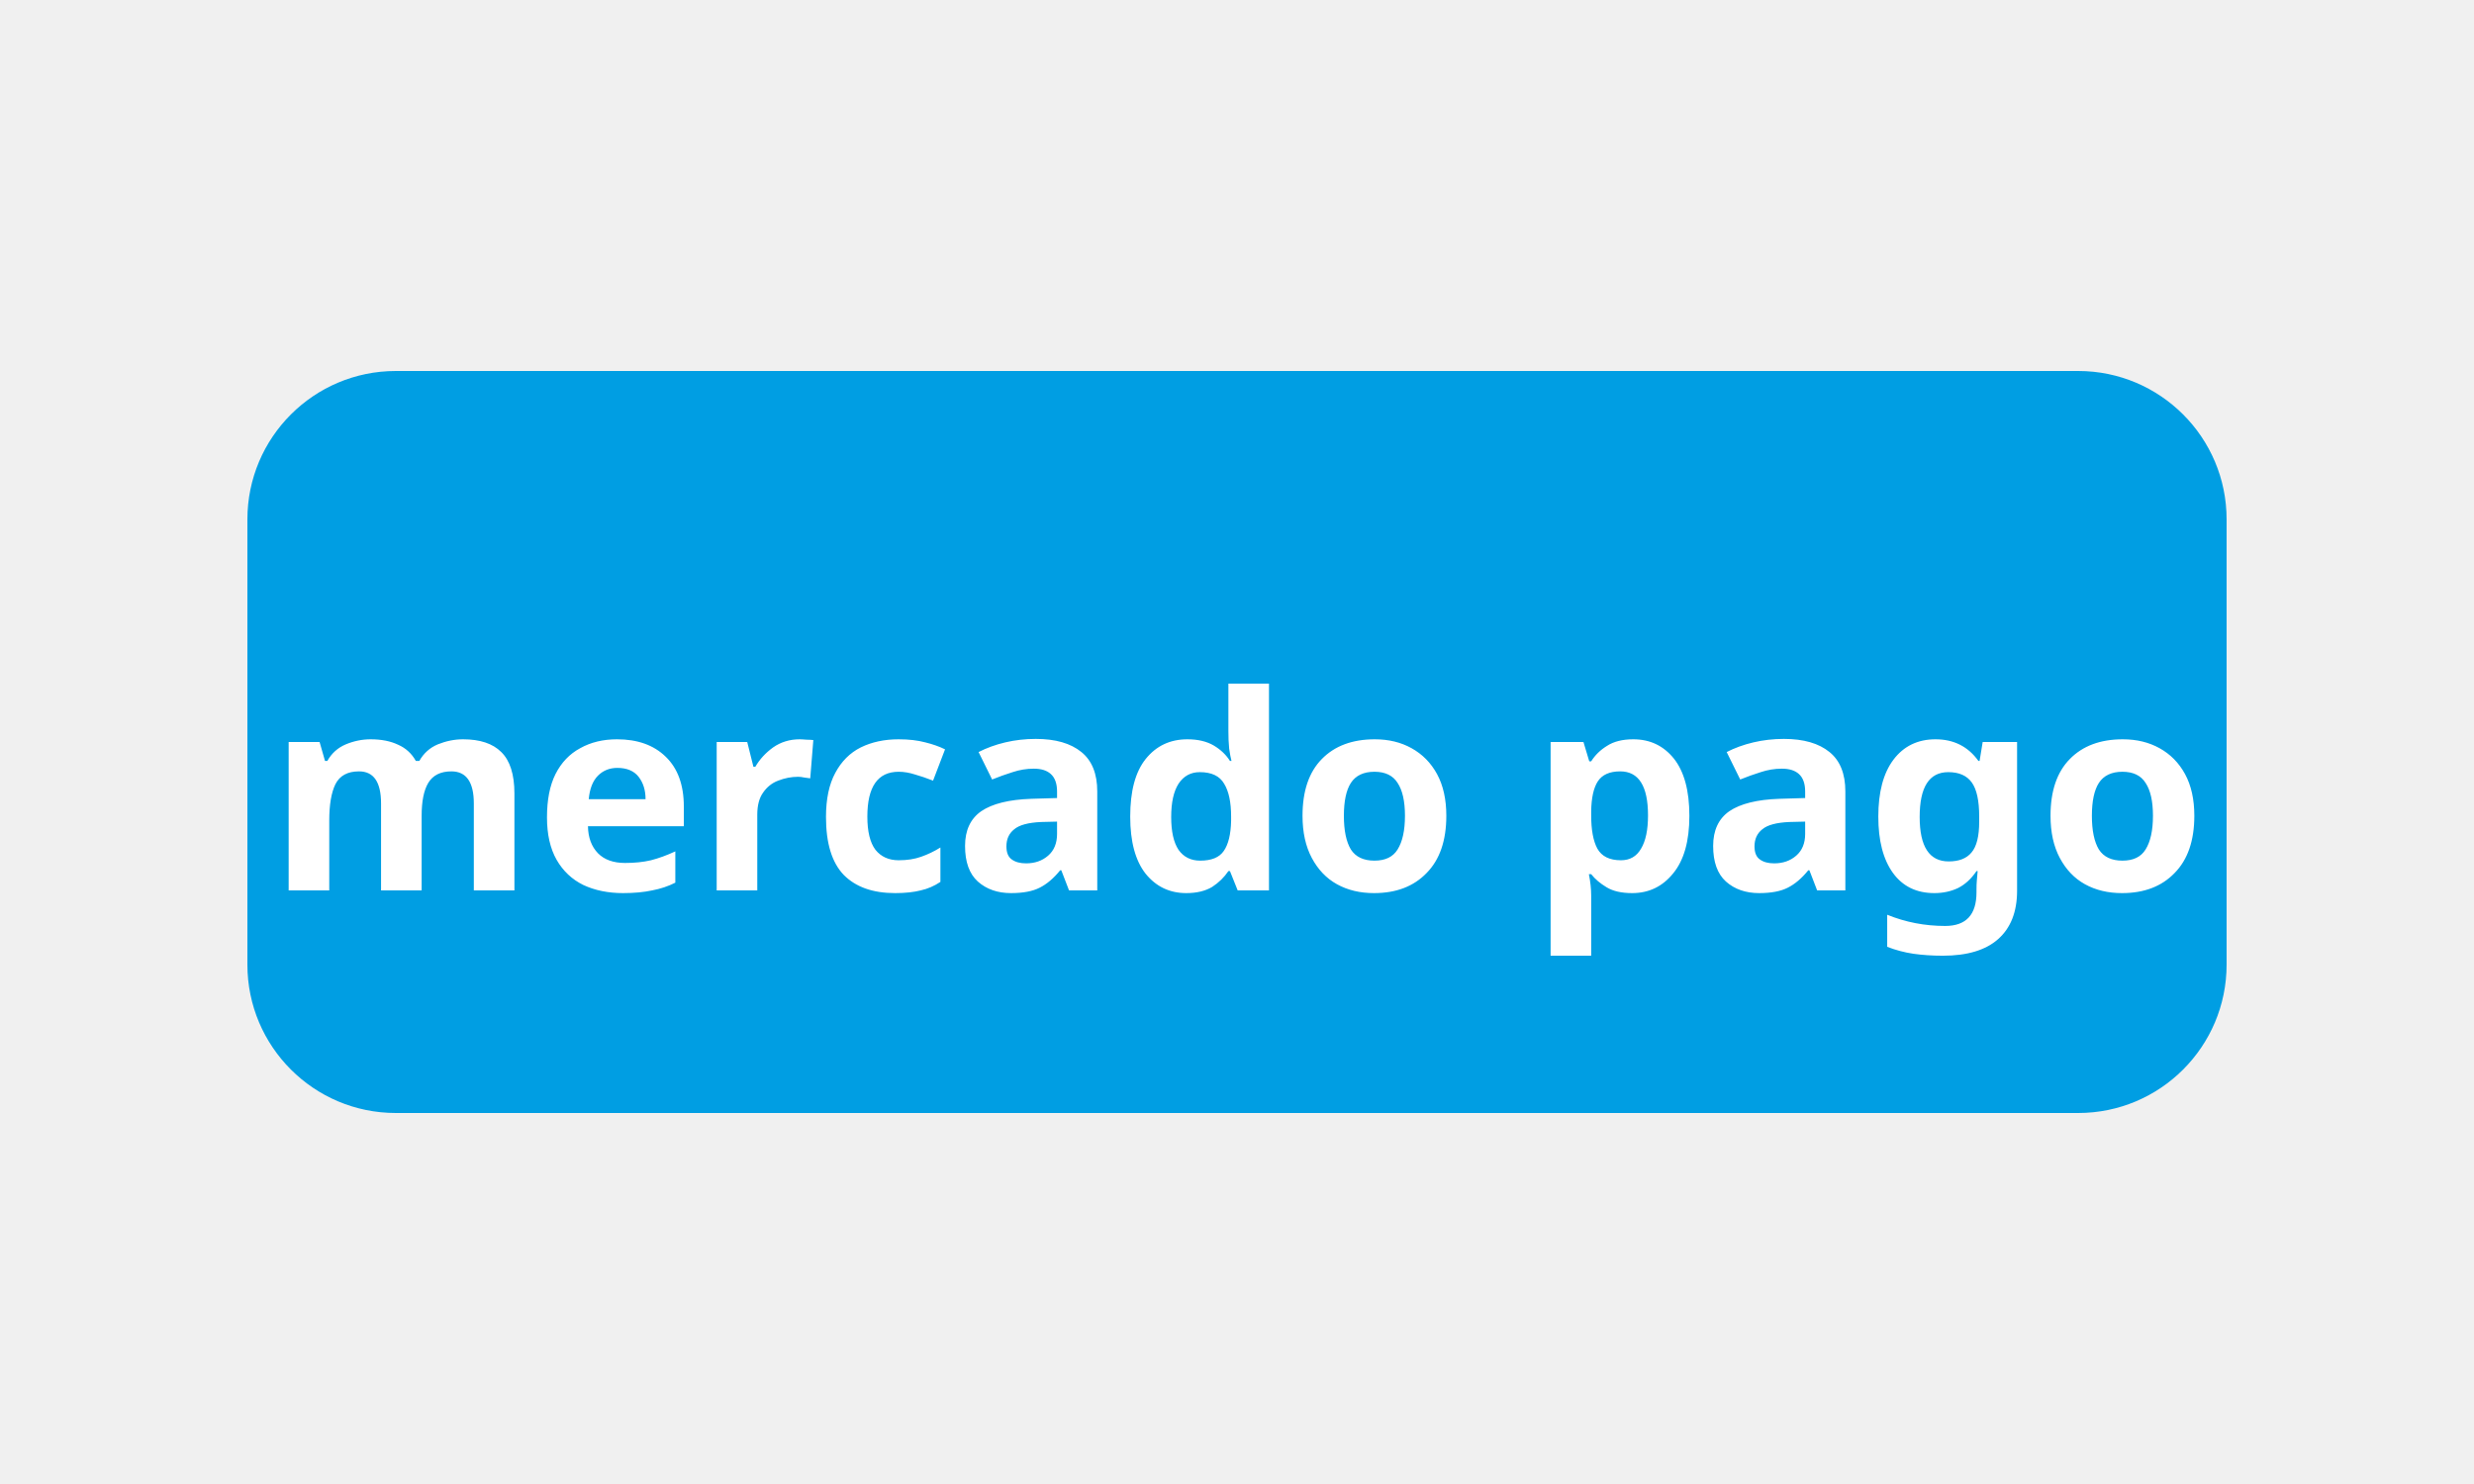
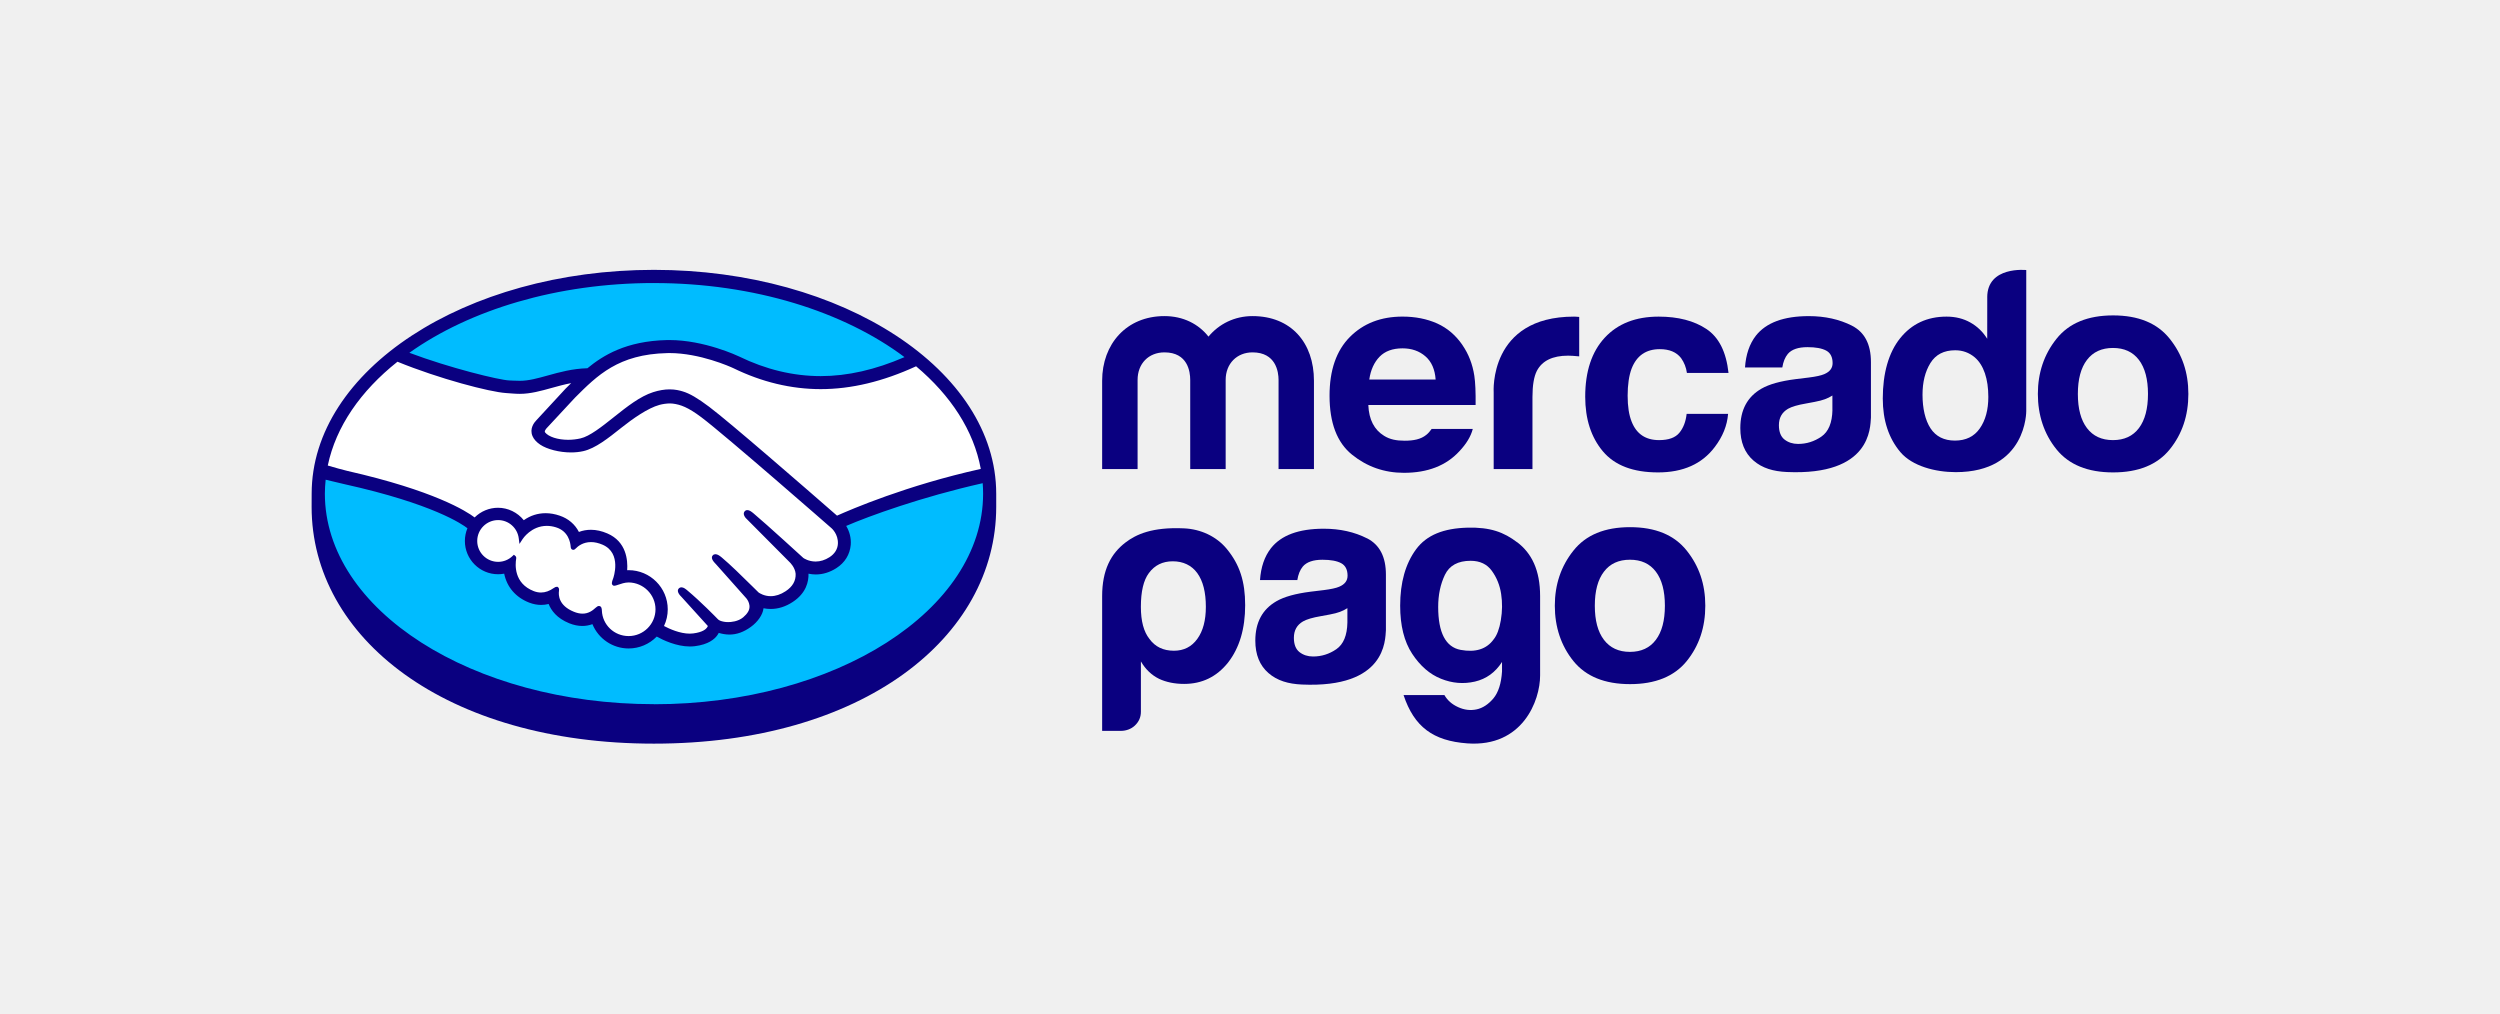
- <svg xmlns="http://www.w3.org/2000/svg" viewBox="0 0 100 60" width="100" height="60">
-   <rect width="100" height="60" fill="none" />
-   <g transform="translate(10, 10)">
-     <rect x="0" y="5" width="80" height="30" rx="6" fill="#009EE3" />
-     <text x="40" y="26" font-family="'Sora', sans-serif" font-size="11" font-weight="800" fill="#FFFFFF" text-anchor="middle">mercado pago</text>
+ <svg xmlns="http://www.w3.org/2000/svg" id="logos" viewBox="0 0 1048.82 425.2">
+   <defs>
+     <style>
+       .cls-1 {
+         fill: #0a0080;
+       }
+ 
+       .cls-1, .cls-2, .cls-3 {
+         stroke-width: 0px;
+       }
+ 
+       .cls-2 {
+         fill: #fff;
+       }
+ 
+       .cls-3 {
+         fill: #00bcff;
+       }
+     </style>
+   </defs>
+   <path class="cls-3" d="m274.38,116.94c-77.83,0-140.91,40.36-140.91,90.15s63.09,94.05,140.91,94.05,140.91-44.27,140.91-94.05-63.09-90.15-140.91-90.15Z" />
+   <path class="cls-2" d="m228.53,179.22c-.07.14-1.45,1.56-.55,2.71,2.18,2.78,8.91,4.38,15.72,2.85,4.05-.91,9.25-5.04,14.28-9.03,5.45-4.33,10.86-8.67,16.3-10.39,5.76-1.83,9.45-1.05,11.89-.31,2.67.8,5.82,2.56,10.84,6.32,9.45,7.1,47.43,40.26,54,45.99,5.28-2.39,30.47-12.56,62.39-19.6-2.78-17.02-13.01-33.25-28.72-45.99-21.89,9.19-50.42,14.7-76.58,1.93-.13-.05-14.29-6.75-28.25-6.42-20.75.48-29.74,9.46-39.25,18.97l-12.05,12.99Z" />
+   <path class="cls-2" d="m349.44,220.97c-.45-.4-44.67-39.09-54.69-46.62-5.8-4.35-9.02-5.46-12.41-5.89-1.76-.23-4.2.1-5.9.57-4.66,1.27-10.75,5.34-16.16,9.63-5.6,4.46-10.88,8.66-15.79,9.76-6.26,1.4-13.91-.25-17.4-2.61-1.41-.95-2.41-2.05-2.89-3.16-1.29-2.99,1.09-5.38,1.48-5.78l12.2-13.2c1.42-1.41,2.85-2.83,4.31-4.23-3.94.51-7.58,1.52-11.12,2.5-4.42,1.24-8.68,2.42-12.98,2.42-1.8,0-11.42-1.58-13.25-2.07-11.05-3.02-23.56-5.97-38.04-12.73-17.35,12.91-28.65,28.77-32,46.56,2.49.66,9.02,2.15,10.71,2.52,39.26,8.73,51.49,17.72,53.71,19.6,2.4-2.67,5.87-4.36,9.73-4.36,4.35,0,8.26,2.19,10.64,5.56,2.25-1.78,5.35-3.3,9.36-3.29,1.82,0,3.71.34,5.62.98,4.43,1.52,6.72,4.47,7.9,7.14,1.48-.67,3.31-1.17,5.46-1.16,2.12,0,4.32.48,6.53,1.44,7.24,3.11,8.36,10.22,7.71,15.58.52-.06,1.04-.08,1.56-.08,8.58,0,15.56,6.98,15.56,15.57,0,2.66-.68,5.16-1.86,7.35,2.34,1.31,8.29,4.28,13.52,3.62,4.17-.53,5.76-1.95,6.32-2.76.39-.55.8-1.2.42-1.66l-11.08-12.3s-1.82-1.73-1.22-2.39c.62-.68,1.75.3,2.55.96,5.64,4.71,12.52,11.81,12.52,11.81.12.08.57.98,3.12,1.43,2.19.39,6.07.17,8.76-2.04.67-.56,1.35-1.25,1.93-1.97-.05.04-.09.08-.13.1,2.84-3.63-.32-7.29-.32-7.29l-12.93-14.52s-1.85-1.71-1.22-2.4c.56-.6,1.75.3,2.56.98,4.09,3.42,9.88,9.23,15.42,14.66,1.09.79,5.96,3.8,12.41-.43,3.92-2.57,4.7-5.73,4.59-8.1-.27-3.15-2.73-5.4-2.73-5.4l-17.66-17.76s-1.87-1.59-1.21-2.4c.54-.68,1.75.3,2.55.96,5.62,4.71,20.86,18.68,20.86,18.68.22.15,5.48,3.9,11.99-.24,2.33-1.49,3.81-3.73,3.94-6.34.22-4.52-2.96-7.2-2.96-7.2Z" />
+   <path class="cls-2" d="m263.76,243.48c-2.74-.03-5.74,1.6-6.13,1.36-.22-.14.17-1.24.42-1.88.27-.63,3.87-11.48-4.92-15.25-6.73-2.89-10.85.36-12.26,1.83-.37.38-.54.35-.58-.13-.14-1.96-1.01-7.24-6.82-9.02-8.3-2.54-13.64,3.25-14.99,5.35-.61-4.73-4.61-8.4-9.5-8.41-5.32,0-9.64,4.3-9.65,9.63,0,5.32,4.31,9.64,9.64,9.64,2.59,0,4.93-1.03,6.66-2.69.06.05.08.14.05.32-.41,2.39-1.15,11.04,7.92,14.57,3.64,1.41,6.73.36,9.29-1.43.76-.54.89-.31.78.41-.33,2.23.09,6.99,6.77,9.7,5.08,2.07,8.09-.04,10.07-1.87.86-.78,1.09-.65,1.14.56.24,6.44,5.59,11.56,12.09,11.57,6.7,0,12.13-5.41,12.13-12.1,0-6.7-5.42-12.06-12.12-12.13Z" />
+   <path class="cls-1" d="m274.35,113.21c-79.31,0-143.6,42.18-143.6,93.92,0,1.34-.02,5.03-.02,5.5,0,54.9,56.19,99.35,143.6,99.35s143.61-44.45,143.61-99.34v-5.51c0-51.74-64.29-93.92-143.59-93.92Zm137.12,83.51c-31.21,6.94-54.49,17.01-60.32,19.61-13.62-11.89-45.1-39.26-53.63-45.66-4.87-3.67-8.2-5.6-11.12-6.47-1.31-.4-3.12-.85-5.45-.85-2.17,0-4.5.39-6.93,1.17-5.51,1.75-11,6.11-16.31,10.33l-.27.22c-4.95,3.93-10.06,8-13.93,8.86-1.69.38-3.43.58-5.16.58-4.34,0-8.23-1.26-9.69-3.12-.24-.31-.08-.81.48-1.52l.07-.1,11.99-12.91c9.39-9.39,18.25-18.25,38.66-18.72.34-.01.68-.02,1.02-.02,12.7.01,25.4,5.69,26.83,6.36,11.91,5.81,24.21,8.76,36.56,8.77,12.85,0,26.11-3.17,40.05-9.58,14.56,12.24,24.21,26.99,27.15,43.06Zm-137.1-77.97c42.1,0,79.76,12.07,105.09,31.07-12.24,5.3-23.91,7.97-35.17,7.97-11.52-.01-23.03-2.78-34.21-8.23-.59-.28-14.61-6.89-29.2-6.9-.38,0-.77,0-1.15.01-17.14.4-26.8,6.49-33.29,11.82-6.31.16-11.76,1.68-16.61,3.03-4.33,1.2-8.06,2.24-11.7,2.24-1.5,0-4.2-.14-4.44-.15-4.18-.13-25.18-5.28-41.95-11.61,25.27-17.96,61.89-29.26,102.64-29.26Zm-107.61,33.01c17.51,7.16,38.76,12.7,45.48,13.13,1.87.12,3.87.34,5.87.34,4.46,0,8.91-1.25,13.21-2.45,2.54-.71,5.35-1.49,8.3-2.05-.79.77-1.58,1.56-2.37,2.35l-12.17,13.17c-.96.97-3.04,3.55-1.67,6.73.54,1.28,1.65,2.51,3.2,3.55,2.9,1.95,8.1,3.28,12.92,3.28,1.83,0,3.57-.18,5.15-.54,5.11-1.14,10.46-5.41,16.13-9.92,4.52-3.59,10.94-8.15,15.86-9.49,1.38-.37,3.06-.61,4.42-.61.41,0,.79.02,1.14.07,3.24.41,6.38,1.51,11.99,5.72,10,7.51,54.22,46.2,54.65,46.58.03.02,2.85,2.46,2.65,6.5-.11,2.26-1.36,4.26-3.54,5.65-1.89,1.2-3.83,1.81-5.8,1.81-2.96,0-4.99-1.39-5.13-1.48-.16-.13-15.31-14.03-20.89-18.7-.89-.74-1.75-1.4-2.62-1.4-.47,0-.88.2-1.16.55-.88,1.08.1,2.58,1.26,3.56l17.7,17.8s2.21,2.06,2.45,4.79c.14,2.95-1.27,5.42-4.2,7.34-2.09,1.38-4.2,2.07-6.27,2.07-2.72,0-4.63-1.24-5.05-1.53l-2.54-2.5c-4.64-4.57-9.43-9.29-12.94-12.21-.86-.71-1.77-1.37-2.64-1.37-.43,0-.82.16-1.12.48-.4.44-.68,1.24.32,2.57.4.55.89,1,.89,1l12.91,14.51c.1.13,2.66,3.17.29,6.19l-.46.58c-.39.42-.8.82-1.2,1.16-2.2,1.81-5.14,2-6.31,2-.63,0-1.22-.05-1.75-.15-1.27-.23-2.13-.58-2.55-1.07l-.16-.16c-.7-.73-7.21-7.38-12.6-11.87-.71-.6-1.6-1.34-2.51-1.34-.45,0-.85.18-1.17.52-1.06,1.17.54,2.91,1.22,3.55l11.01,12.15c-.01.11-.15.36-.41.74-.4.55-1.73,1.88-5.73,2.38-.48.06-.98.09-1.46.09-4.12,0-8.52-2-10.79-3.2,1.03-2.18,1.57-4.58,1.57-6.98,0-9.07-7.36-16.44-16.43-16.45-.19,0-.4,0-.59.01.29-4.14-.29-11.98-8.34-15.43-2.32-1-4.63-1.52-6.87-1.52-1.76,0-3.45.3-5.04.91-1.67-3.24-4.44-5.6-8.04-6.83-2-.69-3.98-1.04-5.9-1.04-3.35,0-6.44.99-9.19,2.94-2.64-3.28-6.62-5.22-10.81-5.22-3.67,0-7.2,1.47-9.81,4.06-3.43-2.62-17.03-11.26-53.44-19.53-1.74-.39-5.69-1.52-8.17-2.25,3.41-16.34,13.8-31.27,29.2-43.52Zm67.54,94.78l-.39-.35h-.4c-.32,0-.66.13-1.11.45-1.86,1.31-3.63,1.94-5.44,1.94-1,0-2.02-.2-3.04-.59-8.44-3.29-7.78-11.25-7.36-13.65.06-.49-.06-.86-.37-1.12l-.6-.49-.56.53c-1.65,1.59-3.8,2.45-6.06,2.45-4.83,0-8.77-3.93-8.76-8.77,0-4.83,3.94-8.76,8.78-8.75,4.37,0,8.09,3.28,8.64,7.65l.3,2.35,1.29-1.99c.14-.23,3.69-5.59,10.2-5.58,1.24,0,2.52.2,3.81.6,5.19,1.58,6.07,6.29,6.2,8.25.09,1.14.91,1.2,1.06,1.2.45,0,.78-.28,1.01-.53.98-1.02,3.11-2.72,6.45-2.72,1.53,0,3.15.37,4.83,1.09,8.25,3.54,4.51,14.02,4.47,14.13-.71,1.74-.74,2.5-.07,2.95l.32.15h.24c.37,0,.83-.16,1.6-.42,1.12-.39,2.81-.97,4.4-.97h0c6.21.07,11.26,5.13,11.26,11.26,0,6.2-5.06,11.24-11.27,11.24-6.07,0-11.01-4.73-11.23-10.74-.02-.52-.07-1.88-1.23-1.88-.47,0-.89.29-1.36.72-1.34,1.24-3.04,2.49-5.52,2.49-1.13,0-2.35-.26-3.64-.79-6.41-2.6-6.5-7-6.24-8.77.07-.47.09-.96-.23-1.35Zm40.07,48.88c-76.26,0-138.08-39.55-138.08-88.33,0-1.96.14-3.91.33-5.84.61.15,6.67,1.59,7.92,1.88,37.19,8.26,49.48,16.85,51.56,18.48-.7,1.69-1.07,3.51-1.07,5.35,0,7.69,6.25,13.95,13.93,13.95.86,0,1.72-.08,2.56-.24,1.16,5.66,4.86,9.95,10.51,12.15,1.65.63,3.32.96,4.97.96,1.06,0,2.13-.13,3.17-.39,1.05,2.65,3.39,5.96,8.65,8.09,1.84.74,3.68,1.13,5.47,1.13,1.46,0,2.89-.26,4.25-.76,2.52,6.13,8.51,10.2,15.19,10.2,4.43,0,8.68-1.8,11.78-4.99,2.65,1.48,8.25,4.15,13.91,4.16.73,0,1.41-.05,2.11-.13,5.62-.71,8.23-2.91,9.43-4.62.22-.3.41-.62.58-.95,1.32.38,2.78.69,4.46.7,3.07,0,6.01-1.05,8.99-3.21,2.93-2.11,5.01-5.14,5.31-7.72,0-.03,0-.07.01-.11.99.2,2,.3,3.01.3,3.16,0,6.27-.98,9.24-2.93,5.73-3.75,6.72-8.66,6.63-11.87,1.01.21,2.03.32,3.05.32,2.96,0,5.88-.89,8.65-2.66,3.55-2.27,5.69-5.75,6.02-9.79.21-2.75-.47-5.53-1.91-7.91,9.58-4.13,31.48-12.12,57.27-17.93.11,1.46.17,2.93.17,4.41,0,48.78-61.82,88.33-138.07,88.33Z" />
+   <g>
+     <path class="cls-1" d="m910.26,142.12c-5.21-6.54-13.13-9.8-23.75-9.8s-18.53,3.27-23.74,9.8c-5.22,6.53-7.83,14.25-7.83,23.16s2.61,16.81,7.83,23.26c5.21,6.43,13.13,9.65,23.74,9.65s18.54-3.22,23.75-9.65c5.22-6.45,7.82-14.19,7.82-23.26s-2.6-16.63-7.82-23.16Zm-12.92,37.48c-2.53,3.35-6.15,5.04-10.89,5.04s-8.36-1.69-10.91-5.04c-2.55-3.35-3.82-8.13-3.82-14.32s1.27-10.95,3.82-14.29c2.55-3.34,6.19-5.01,10.91-5.01s8.35,1.67,10.89,5.01c2.53,3.34,3.8,8.11,3.8,14.29s-1.27,10.97-3.8,14.32Z" />
+     <path class="cls-1" d="m776.98,136.65c-5.29-2.68-11.34-4.03-18.15-4.03-10.47,0-17.86,2.73-22.17,8.18-2.71,3.49-4.22,7.95-4.58,13.37h15.65c.38-2.4,1.15-4.29,2.31-5.69,1.61-1.89,4.36-2.84,8.23-2.84,3.46,0,6.08.48,7.88,1.45,1.78.96,2.68,2.72,2.68,5.26,0,2.09-1.16,3.61-3.49,4.61-1.3.57-3.46,1.04-6.48,1.42l-5.55.68c-6.3.8-11.08,2.13-14.32,3.99-5.92,3.41-8.88,8.93-8.88,16.55,0,5.87,1.83,10.41,5.52,13.61,3.67,3.21,8.34,4.55,13.98,4.81,35.37,1.59,34.98-18.64,35.3-22.84v-23.27c0-7.47-2.65-12.55-7.93-15.25Zm-8.22,35.32c-.11,5.42-1.66,9.15-4.64,11.2-2.99,2.05-6.24,3.07-9.78,3.07-2.24,0-4.14-.63-5.7-1.85-1.56-1.23-2.34-3.24-2.34-6.01,0-3.1,1.28-5.39,3.83-6.88,1.51-.87,3.99-1.61,7.45-2.2l3.69-.69c1.84-.35,3.28-.73,4.34-1.13,1.07-.38,2.1-.9,3.13-1.55v6.03Z" />
+     <path class="cls-1" d="m696.32,146.48c4.05,0,7.01,1.25,8.94,3.75,1.31,1.84,2.13,3.93,2.45,6.24h17.45c-.95-8.81-4.03-14.95-9.24-18.43-5.22-3.47-11.9-5.21-20.07-5.21-9.61,0-17.15,2.95-22.61,8.84-5.46,5.9-8.2,14.15-8.2,24.75,0,9.38,2.47,17.04,7.42,22.93,4.95,5.89,12.66,8.84,23.14,8.84s18.42-3.53,23.76-10.61c3.35-4.38,5.23-9.03,5.62-13.94h-17.39c-.36,3.25-1.37,5.9-3.06,7.94-1.67,2.03-4.5,3.06-8.5,3.06-5.63,0-9.47-2.57-11.5-7.72-1.12-2.75-1.69-6.38-1.69-10.91s.57-8.54,1.69-11.43c2.12-5.39,6.05-8.1,11.79-8.1Z" />
+     <path class="cls-1" d="m660.36,132.83c-35.85,0-33.72,31.73-33.72,31.73v32.24h16.27v-30.23c0-4.96.63-8.62,1.86-11.01,2.23-4.23,6.6-6.35,13.1-6.35.49,0,1.13.03,1.92.07.79.04,1.69.11,2.73.23v-16.55c-.72-.05-1.19-.07-1.39-.1-.21-.02-.46-.03-.77-.03Z" />
+     <path class="cls-1" d="m613.6,144.85c-2.81-4.16-6.38-7.21-10.68-9.15-4.31-1.92-9.15-2.88-14.52-2.88-9.06,0-16.42,2.85-22.1,8.56-5.67,5.72-8.52,13.92-8.52,24.63,0,11.43,3.15,19.67,9.44,24.74,6.28,5.06,13.54,7.61,21.76,7.61,9.96,0,17.71-3.01,23.24-9.02,2.99-3.16,4.86-6.29,5.65-9.38h-17.26c-.68.98-1.41,1.81-2.22,2.46-2.3,1.89-5.42,2.47-9.09,2.47-3.47,0-6.2-.52-8.66-2.07-4.06-2.5-6.35-6.72-6.59-12.91h45.01c.06-5.34-.11-9.43-.54-12.27-.74-4.84-2.4-9.1-4.92-12.77Zm-39.15,14.38c.58-4.02,2.03-7.2,4.3-9.56,2.29-2.35,5.5-3.53,9.65-3.53,3.81,0,7.01,1.11,9.59,3.34,2.57,2.22,4,5.48,4.3,9.75h-27.83Z" />
+     <path class="cls-1" d="m525.46,132.61c-7.55,0-14.08,3.31-18.47,8.61-4.17-5.3-10.59-8.61-18.48-8.61-15.89,0-26.13,11.67-26.13,27.12v37.06h14.87v-37.41c0-6.83,4.62-11.55,11.27-11.55,9.8,0,10.81,8.13,10.81,11.55v37.41h14.87v-37.41c0-6.83,4.73-11.55,11.26-11.55,9.8,0,10.93,8.13,10.93,11.55v37.41h14.85v-37.06c0-15.93-9.56-27.12-25.79-27.12Z" />
+     <path class="cls-1" d="m833.71,124.7l-.02,17.43c-1.81-2.92-4.17-5.2-7.08-6.83-2.9-1.64-6.23-2.47-9.98-2.47-8.13,0-14.6,3.03-19.46,9.06-4.86,6.05-7.29,14.77-7.29,25.31,0,9.15,2.47,16.65,7.4,22.49,4.93,5.83,14.6,8.39,23.19,8.39,29.95,0,29.6-25.68,29.6-25.68v-59.11s-16.37-1.75-16.37,11.41Zm-3.13,55.04c-2.37,3.4-5.86,5.1-10.43,5.1s-7.98-1.72-10.23-5.13c-2.25-3.43-3.37-8.41-3.37-14.11,0-5.3,1.1-9.72,3.31-13.29,2.21-3.57,5.67-5.36,10.4-5.36,3.1,0,5.82.98,8.17,2.94,3.81,3.25,5.73,9.09,5.73,16.64,0,5.4-1.2,9.81-3.58,13.21Z" />
  </g>
+   <path class="cls-1" d="m496.75,221.66c-13.4-.63-20.16,2.56-24.57,5.93-6.09,4.65-9.8,11.53-9.8,22.52v56.51h7.88c2.11,0,4.22-.73,5.77-2.16,1.74-1.6,2.61-3.56,2.61-5.86v-21.12c1.92,3.31,4.45,5.74,7.65,7.32,3.03,1.41,6.53,2.12,10.51,2.12,7.49,0,13.64-2.98,18.41-8.97,4.78-6.15,7.17-14.15,7.17-24.06s-2.26-16.97-7.68-23.57c-4.38-5.34-11.04-8.35-17.94-8.66Zm5.55,46.38c-2.39,3.31-5.66,4.96-9.8,4.96-4.46,0-7.89-1.64-10.28-4.96-2.39-2.99-3.59-7.45-3.59-13.45,0-6.43,1.11-11.16,3.34-14.15,2.4-3.29,5.75-4.96,10.05-4.96s7.89,1.66,10.28,4.96c2.4,3.31,3.59,8.02,3.59,14.15,0,5.68-1.19,10.14-3.59,13.45Z" />
+   <path class="cls-1" d="m636.47,227.49c-5.53-4.19-11.18-6.38-20.89-6.12-9.86.27-17.03,3.03-21.49,9.07-4.46,6.05-6.68,13.95-6.68,23.68,0,8.33,1.68,15.04,5.04,20.17,3.37,5.1,7.4,8.6,12.1,10.47,4.68,1.89,9.42,2.28,14.2,1.19,4.77-1.11,8.57-3.84,11.39-8.24v3.99c-.32,5.03-1.53,8.8-3.63,11.32-2.13,2.5-4.47,4.04-7.06,4.59-2.56.54-5.16.24-7.73-.95-2.59-1.17-4.5-2.87-5.75-5.06h-17.14c4.44,13.34,12.41,19.23,26.77,20.27,23.16,1.67,30.54-17.94,30.52-28.52v-33.25c0-10.99-3.58-18.03-9.63-22.63Zm-6.81,32.66c-.63,3.68-1.64,6.4-3.06,8.12-2.97,4.08-7.6,5.53-13.84,4.37-6.27-1.19-9.4-7.2-9.4-18.03,0-5.03.93-9.51,2.82-13.45,1.88-3.91,5.47-5.89,10.79-5.89,3.91,0,6.89,1.42,8.92,4.24,2.04,2.83,3.34,6.05,3.88,9.67.55,3.61.5,7.27-.12,10.96Z" />
+   <path class="cls-1" d="m573.49,225.84c-5.29-2.67-11.34-4.03-18.15-4.03-10.47,0-17.85,2.73-22.15,8.19-2.7,3.48-4.22,7.94-4.58,13.36h15.65c.38-2.39,1.15-4.29,2.3-5.68,1.61-1.89,4.36-2.85,8.23-2.85,3.47,0,6.09.48,7.88,1.45,1.78.96,2.67,2.72,2.67,5.26,0,2.08-1.16,3.62-3.49,4.6-1.3.57-3.46,1.04-6.48,1.42l-5.54.67c-6.3.8-11.09,2.13-14.31,3.99-5.93,3.41-8.88,8.92-8.88,16.54,0,5.87,1.83,10.41,5.52,13.61,3.67,3.21,8.34,4.55,13.99,4.81,35.36,1.58,34.96-18.64,35.28-22.84v-23.27c0-7.46-2.63-12.54-7.92-15.24Zm-8.22,35.31c-.1,5.43-1.66,9.15-4.63,11.2-2.98,2.05-6.24,3.07-9.78,3.07-2.24,0-4.13-.63-5.7-1.85-1.56-1.23-2.34-3.23-2.34-6,0-3.1,1.28-5.39,3.83-6.87,1.52-.87,3.99-1.61,7.45-2.2l3.7-.68c1.84-.35,3.29-.72,4.33-1.12,1.07-.39,2.11-.91,3.14-1.56v6.03Z" />
+   <path class="cls-1" d="m707.61,230.97c-5.22-6.54-13.14-9.81-23.76-9.81s-18.52,3.26-23.73,9.81c-5.22,6.53-7.83,14.24-7.83,23.15s2.61,16.8,7.83,23.25c5.21,6.42,13.13,9.64,23.73,9.64s18.53-3.22,23.76-9.64c5.21-6.45,7.81-14.19,7.81-23.25s-2.6-16.62-7.81-23.15Zm-12.93,37.46c-2.53,3.36-6.15,5.05-10.87,5.05s-8.36-1.69-10.91-5.05c-2.56-3.35-3.83-8.12-3.83-14.31s1.27-10.95,3.83-14.29c2.54-3.34,6.18-5.01,10.91-5.01s8.35,1.67,10.87,5.01c2.53,3.34,3.79,8.1,3.79,14.29s-1.26,10.96-3.79,14.31Z" />
</svg>
